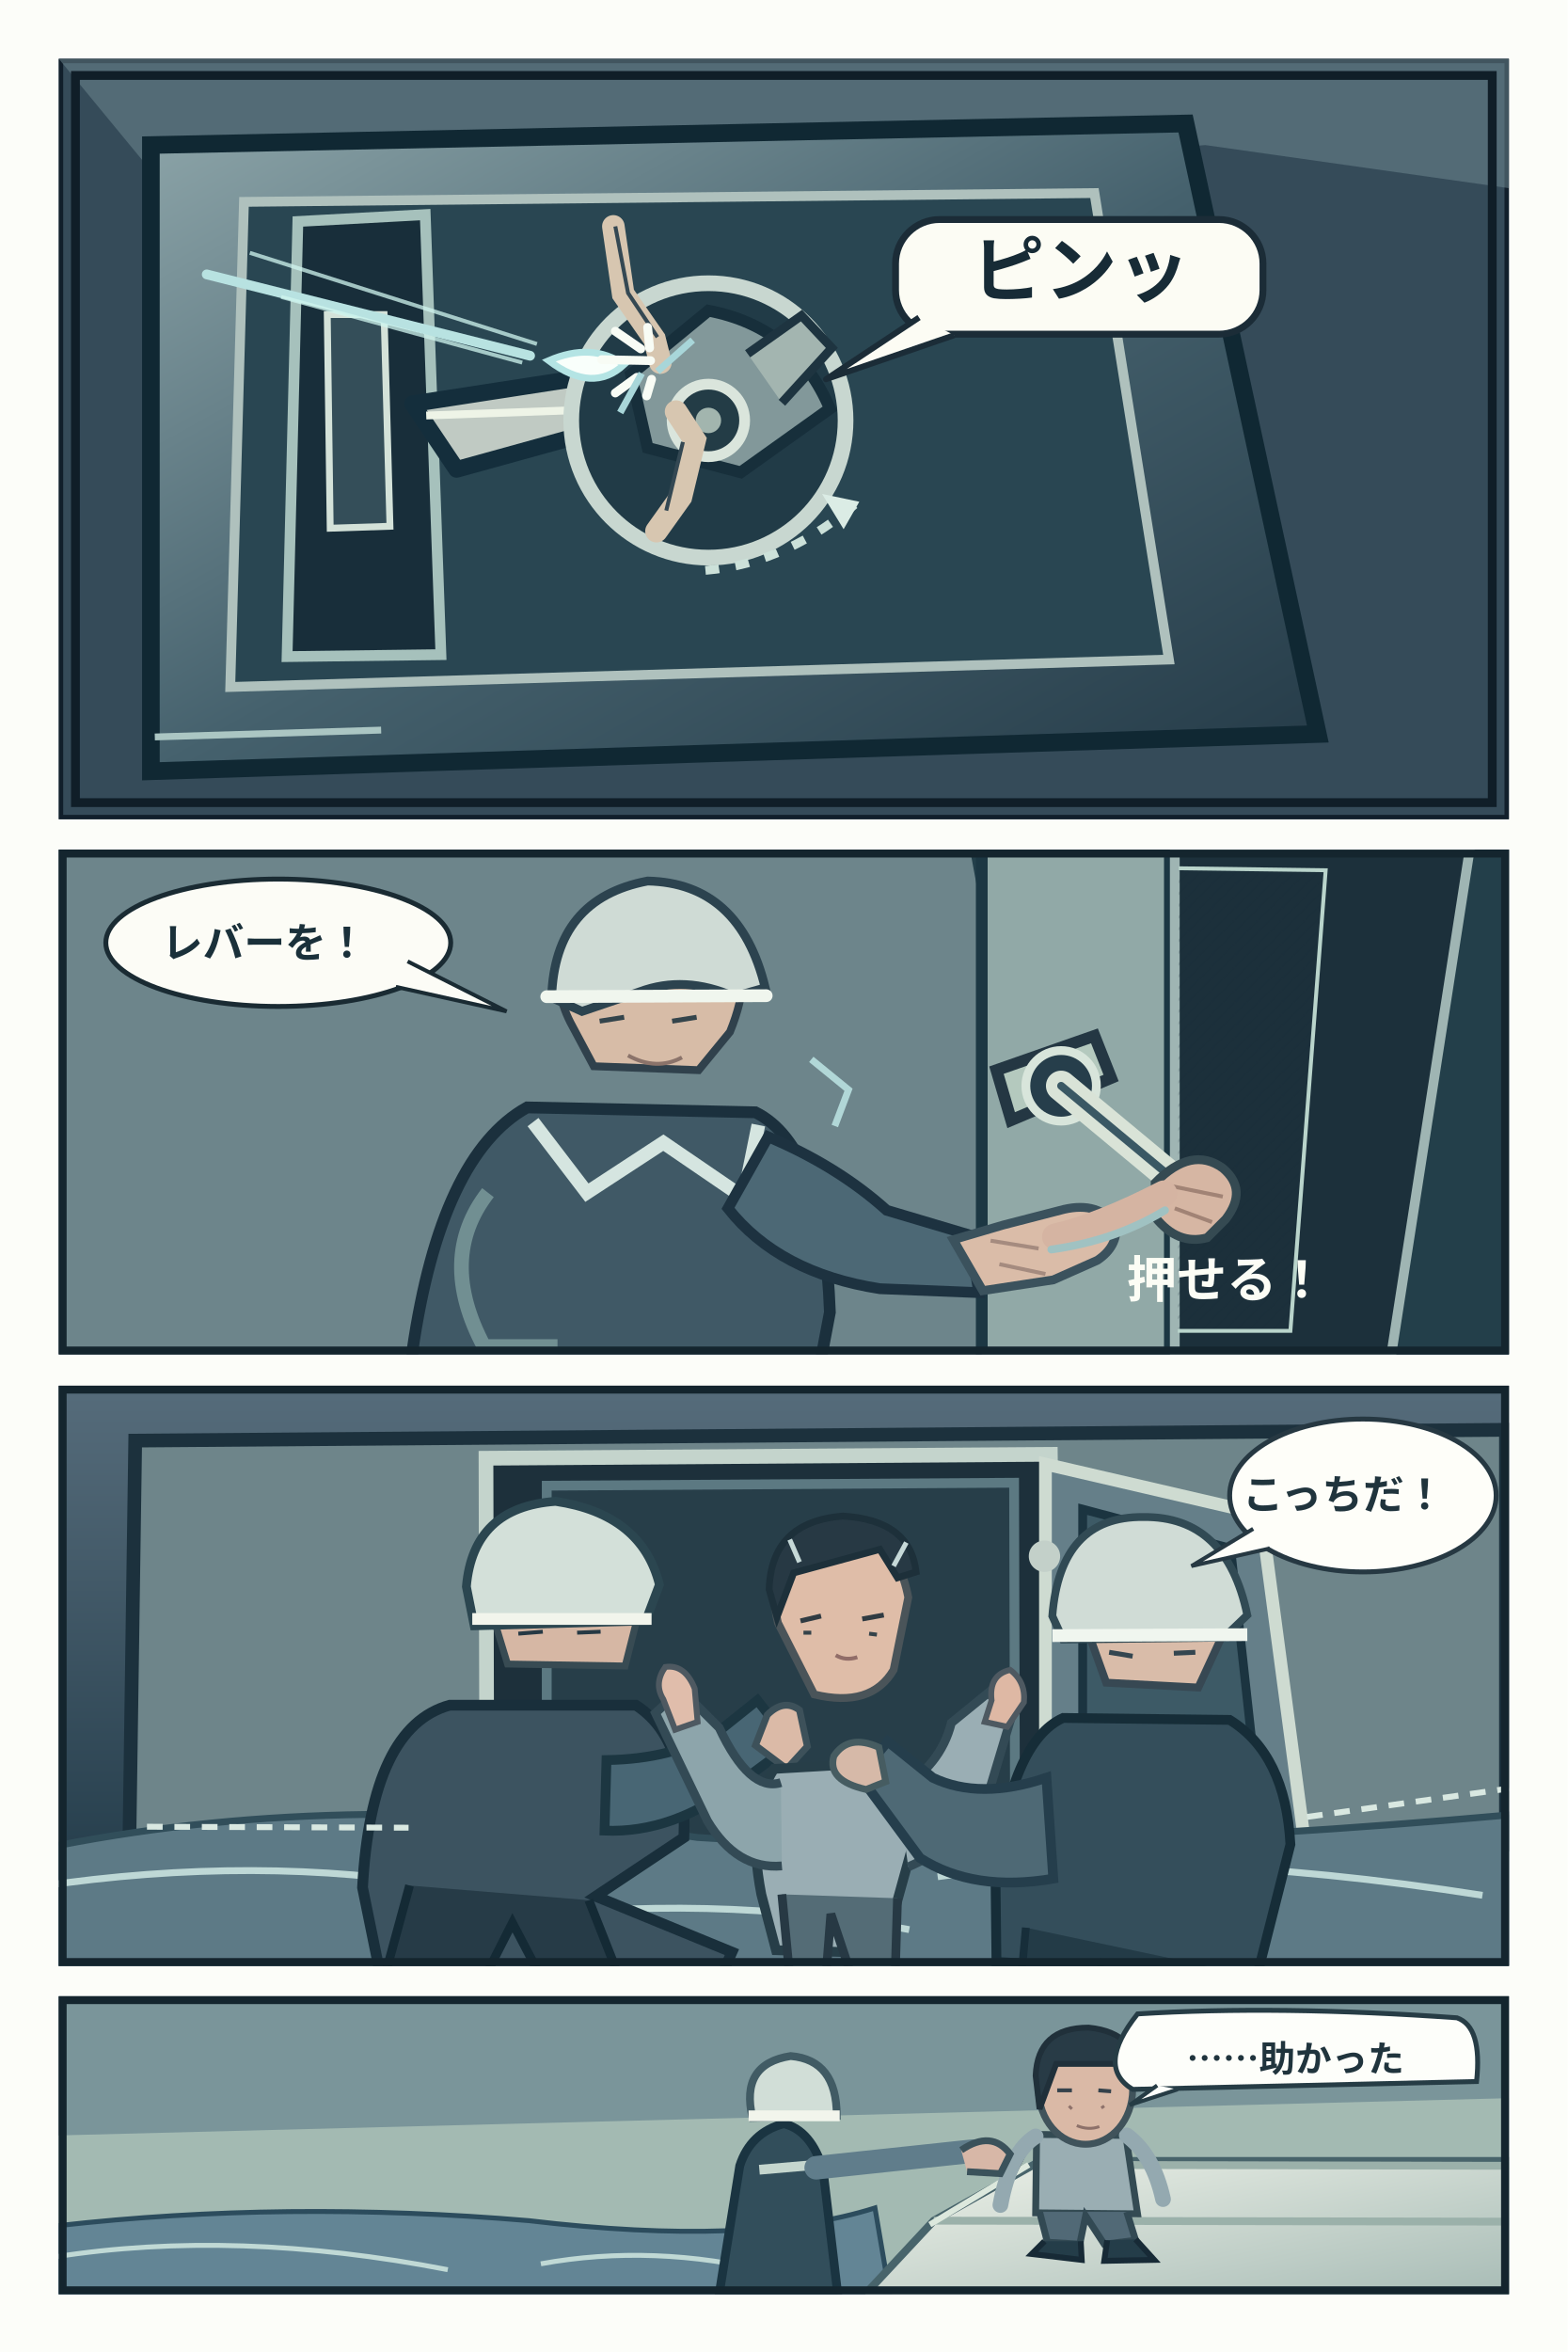
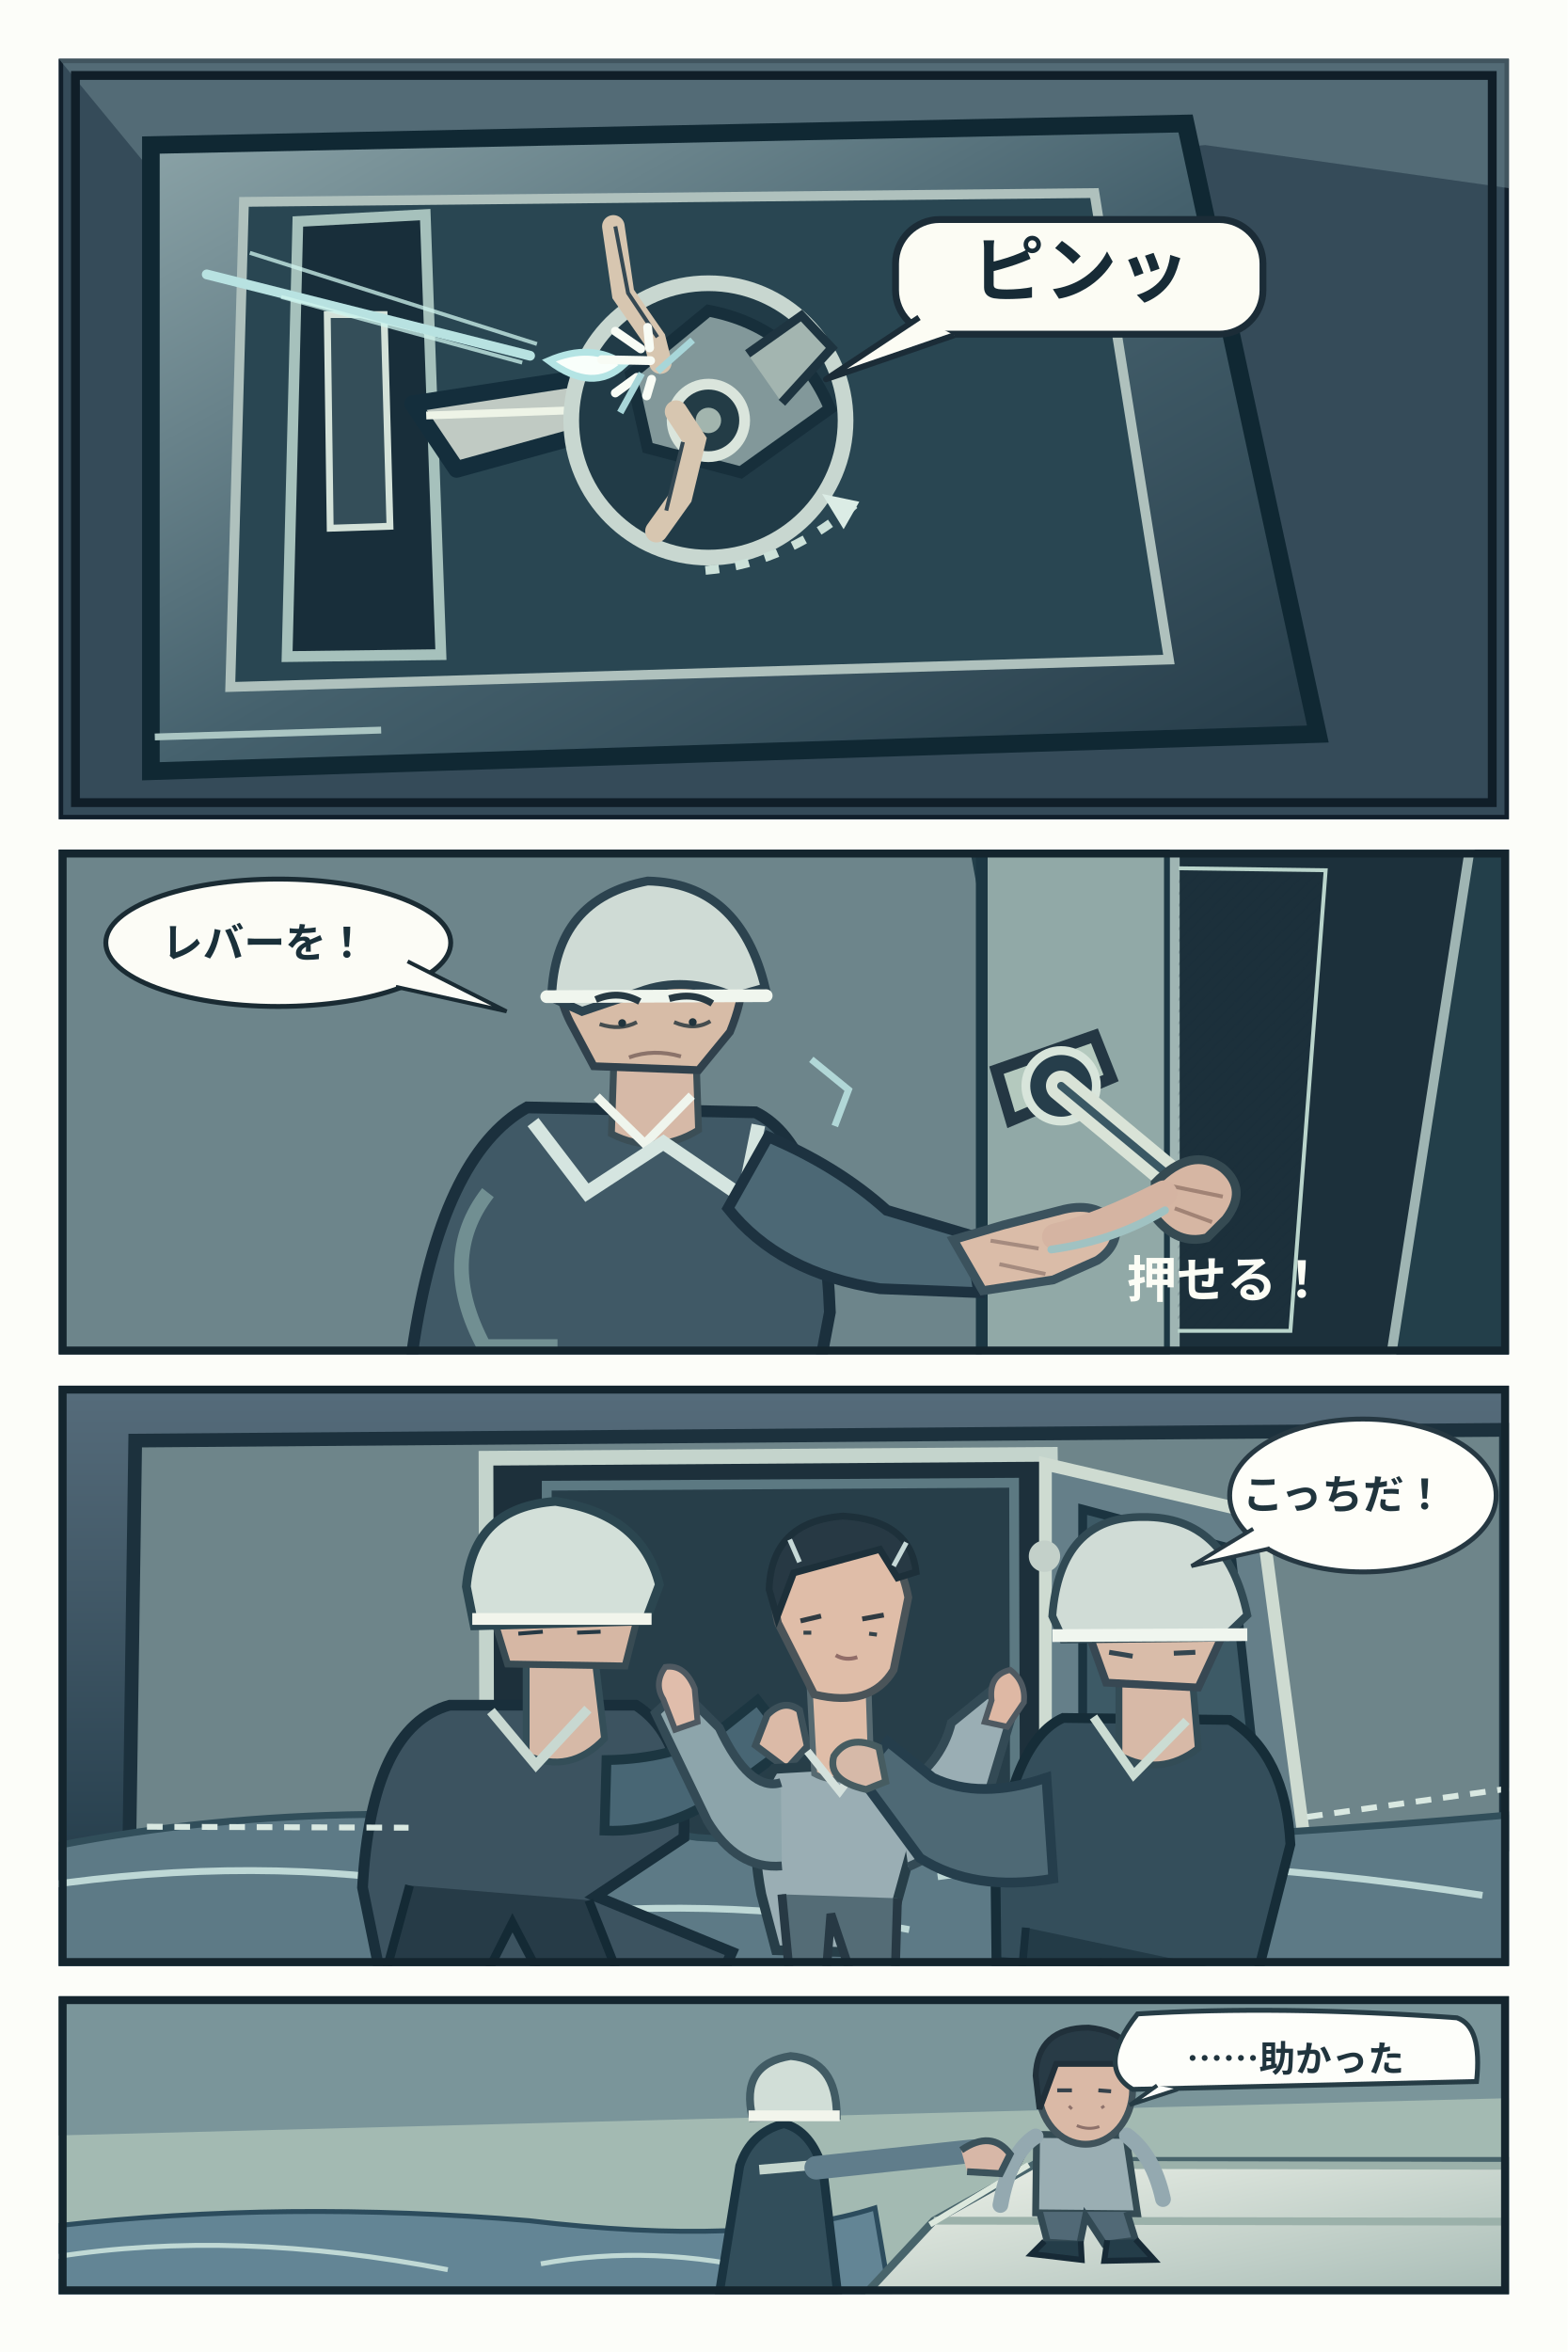
<svg xmlns="http://www.w3.org/2000/svg" width="1600" height="2400" viewBox="0 0 1600 2400">
  <defs>
    <linearGradient id="p03-steel" x1="0" y1="0" x2="1" y2="1">
      <stop stop-color="#8ca4a8" />
      <stop offset=".5" stop-color="#45616d" />
      <stop offset="1" stop-color="#253b48" />
    </linearGradient>
    <linearGradient id="p03-rain" x1="0" y1="0" x2="0" y2="1">
      <stop stop-color="#566c7b" />
      <stop offset="1" stop-color="#1c3543" />
    </linearGradient>
    <linearGradient id="p03-dry" x1="0" y1="0" x2="1" y2="1">
      <stop stop-color="#eef2e9" />
      <stop offset="1" stop-color="#a8bcb6" />
    </linearGradient>
    <pattern id="p03-shade" width="12" height="12" patternUnits="userSpaceOnUse">
      <path d="M0 12L12 0" stroke="#162c38" stroke-width="2" opacity=".17" />
    </pattern>
  </defs>
  <rect width="1600" height="2400" fill="#fcfdf9" />
  <g id="panel-03-1">
    <svg x="60" y="60" width="1480" height="776" viewBox="0 0 1480 776">
      <rect width="1480" height="776" fill="#354b59" stroke="#111f2b" stroke-width="9" />
      <path d="M0 0H1480V132L1170 88L150 182Z" fill="#718b93" opacity=".5" />
      <path d="M94 88L1150 66L1285 689L94 727Z" fill="url(#p03-steel)" stroke="#102833" stroke-width="18" />
      <path d="M189 146L1057 137L1133 613L175 641Z" fill="#294652" stroke="#afc1bd" stroke-width="10" />
      <path d="M244 166L374 159L390 608L233 610Z" fill="#182e3a" stroke="#a6c1bc" stroke-width="11" />
      <path d="M274 261L332 261L338 477L277 479Z" fill="#344e59" stroke="#d4e2d9" stroke-width="7" />
      <path d="M361 352L588 317L652 351L406 419Z" fill="#c0cac3" stroke="#142e3c" stroke-width="17" stroke-linejoin="round" />
      <path d="M375 364L597 356" stroke="#eef4e7" stroke-width="8" />
      <circle cx="663" cy="369" r="140" fill="#213b47" stroke="#c8d7d0" stroke-width="16" />
      <path d="M663 257Q752 274 787 357L696 422L601 397L584 322Z" fill="#82989a" stroke="#172f3b" stroke-width="12" />
      <circle cx="663" cy="369" r="37" fill="#233c46" stroke="#dae5dc" stroke-width="11" />
      <circle cx="663" cy="369" r="13" fill="#a2b5ae" />
      <path d="M703 301L758 262L789 295L738 351" fill="#a3b5b0" stroke="#1e3440" stroke-width="9" />
      <path d="M566 171L576 240L608 286L614 310" fill="none" stroke="#d7c6b0" stroke-width="23" stroke-linecap="round" />
      <path d="M630 360L649 389L635 447L610 482" fill="none" stroke="#d7c6b0" stroke-width="23" stroke-linecap="round" />
      <path d="M568 171L581 239L611 284" fill="none" stroke="#344853" stroke-width="4" />
      <path d="M637 391L620 461" fill="none" stroke="#344853" stroke-width="4" />
      <path d="M151 220L481 303" stroke="#b8e2e1" stroke-width="10" stroke-linecap="round" />
      <path d="M195 198L488 291M227 243L473 310" stroke="#d0f5ef" stroke-width="4" opacity=".75" />
      <path d="M500 308Q544 289 577 312Q545 342 500 308Z" fill="#f9fffb" stroke="#b4e4e4" stroke-width="7" />
      <path d="M554 307L604 308M568 278L594 296M568 341L590 325M601 274L603 295M600 344L605 327" stroke="#f8fcf5" stroke-width="9" stroke-linecap="round" />
      <path d="M611 319L647 287M595 321L573 361" stroke="#a8d6d9" stroke-width="7" />
      <path d="M660 522Q745 515 819 449" stroke="#cce1d9" stroke-width="9" stroke-dasharray="14 17" fill="none" />
      <path d="M817 452L779 444L801 480Z" fill="#dbece5" />
      <rect x="854" y="164" width="375" height="117" rx="45" fill="#fcfcf4" stroke="#1b2c37" stroke-width="7" />
      <text x="932" y="242" font-family="Noto Sans CJK JP,Noto Sans JP,sans-serif" font-size="74" font-weight="800" fill="#172b36">ピンッ</text>
      <path d="M878 264L783 327L914 282" fill="#fcfcf4" stroke="#1b2c37" stroke-width="6" stroke-linejoin="round" />
      <path d="M98 692L329 685" stroke="#abc6c3" stroke-width="7" />
      <rect x="17" y="17" width="1446" height="742" fill="none" stroke="#101e28" stroke-width="9" />
    </svg>
  </g>
  <g id="panel-03-2">
    <svg x="60" y="867" width="1480" height="515" viewBox="0 0 1480 515">
      <rect width="1480" height="515" fill="#6d858b" stroke="#14252e" stroke-width="9" />
      <path d="M930 0L1480 0V515L1026 515Z" fill="#233f4a" />
      <path d="M942 0L1134 0L1134 515L942 515Z" fill="#91a9a7" stroke="#1c3743" stroke-width="12" />
      <path d="M1139 0L1440 0L1360 515L1139 515Z" fill="#1c303b" stroke="#9fb5b3" stroke-width="10" />
      <path d="M1143 19L1293 21L1257 491L1142 491" fill="url(#p03-shade)" stroke="#b9d4cb" stroke-width="4" />
      <path d="M957 225L1057 190L1074 233L972 276Z" fill="#b4c9be" stroke="#243743" stroke-width="12" />
      <circle cx="1023" cy="241" r="36" fill="#263e4b" stroke="#d8e5db" stroke-width="9" />
      <path d="M1023 241L1171 364" fill="none" stroke="#d9e3d7" stroke-width="31" stroke-linecap="round" />
      <path d="M1023 241L1171 364" fill="none" stroke="#3a5864" stroke-width="8" stroke-linecap="round" />
      <path d="M1119 340Q1156 302 1188 325Q1214 347 1191 377L1172 396Q1142 404 1119 375Z" fill="#d6b6a3" stroke="#354a52" stroke-width="9" />
      <path d="M1134 343L1188 354M1139 366L1177 380" stroke="#a18375" stroke-width="4" />
      <g transform="translate(610 256)">
        <path d="M-132 7Q-220 56-249 255L-249 374H147L177 216Q171 47 101 12Z" fill="#405966" stroke="#1b303d" stroke-width="12" />
+         <path d="M-43-55L-46 34Q-1 57 43 30L40-56Z" fill="#d6b9a7" stroke="#3b4e56" stroke-width="7" />
+         <path d="M-61-4L-12 44L36-5" fill="none" stroke="#eff5ed" stroke-width="9" />
        <path d="M-126 22L-71 94L7 43L89 99L104 25" stroke="#d5e5e0" stroke-width="14" fill="none" />
        <path d="M-172 94Q-224 161-176 251L-101 251" fill="none" stroke="#718f92" stroke-width="15" />
        <path d="M114 37Q185 67 235 112L319 137L329 196L228 192Q125 176 73 110Z" fill="#4c6875" stroke="#1d3240" stroke-width="11" />
        <path d="M303 142L354 127L416 111Q451 103 469 127Q471 149 450 163L405 183L333 194Z" fill="#dabca8" stroke="#3b525d" stroke-width="9" />
        <path d="M341 143L390 151M350 167L397 177" stroke="#a58b7f" stroke-width="4" />
        <path d="M-88-80Q-122-148-56-194Q17-233 78-170Q100-131 75-70L43-31L-64-35Z" fill="#d7bca7" stroke="#30414c" stroke-width="8" />
        <path d="M-107-105Q-104-206-9-224Q85-222 111-115L79-106Q29-128-17-111L-76-91Z" fill="#cfdbd5" stroke="#2c434f" stroke-width="9" />
        <path d="M-112-106L112-107" stroke="#f0f6ee" stroke-width="13" stroke-linecap="round" />
-         <path d="M-58-81L-33-85M16-81L41-85" stroke="#34444b" stroke-width="5" />
-         <path d="M-29-46Q0-30 26-44" stroke="#8b736a" stroke-width="4" fill="none" />
+         <path d="M-62-103Q-39-113-17-101M13-104Q38-111 57-99" stroke="#273943" stroke-width="7" fill="none" />
+         <path d="M-58-78Q-37-71-20-80M18-80Q39-71 55-81" stroke="#454d4f" stroke-width="4" fill="none" />
+         <circle cx="-35" cy="-79" r="4" fill="#21343d" />
+         <circle cx="37" cy="-80" r="4" fill="#21343d" />
+         <path d="M-28-44Q-3-53 25-45" stroke="#8b736a" stroke-width="4" fill="none" />
      </g>
      <path d="M1017 395Q1064 384 1128 351" fill="none" stroke="#d5b4a2" stroke-width="27" stroke-linecap="round" />
      <path d="M1013 408Q1078 399 1129 368" fill="none" stroke="#a0c2c2" stroke-width="8" stroke-linecap="round" />
      <path d="M768 214L806 245L792 282" fill="none" stroke="#b1d7d7" stroke-width="7" />
      <ellipse cx="224" cy="95" rx="176" ry="65" fill="#fcfcf6" stroke="#1a2b33" stroke-width="5" />
      <text x="105" y="110" fill="#1a303a" font-family="Noto Sans CJK JP,Noto Sans JP,sans-serif" font-size="42" font-weight="700">レバーを！</text>
      <path d="M356 114L457 165L344 140" fill="#fcfcf6" stroke="#1a2b33" stroke-width="4" />
      <text x="1090" y="457" fill="#fcfdf5" font-family="Noto Sans CJK JP,Noto Sans JP,sans-serif" font-size="51" font-weight="800">押せる！</text>
      <rect x="4" y="4" width="1472" height="507" fill="none" stroke="#14252e" stroke-width="8" />
    </svg>
  </g>
  <g id="panel-03-3">
    <svg x="60" y="1414" width="1480" height="592" viewBox="0 0 1480 592">
      <rect width="1480" height="592" fill="url(#p03-rain)" stroke="#14252e" stroke-width="9" />
      <path d="M78 56L1477 45L1477 468L72 469Z" fill="#6e858a" stroke="#1c313d" stroke-width="14" />
      <path d="M436 74L1012 70L1017 503L437 501Z" fill="#1d303b" stroke="#c4d4cc" stroke-width="15" />
      <path d="M498 102L975 99L976 465L498 464Z" fill="#273e49" stroke="#5c7982" stroke-width="10" />
      <path d="M1007 80L1227 131L1275 492L1007 491Z" fill="#657f89" stroke="#cedbd1" stroke-width="13" />
      <path d="M1045 126L1196 166L1227 448L1045 451Z" fill="#3d5a66" stroke="#1b3440" stroke-width="9" />
      <path d="M1046 160L1199 204M1059 420L1216 424" stroke="#a2b9b4" stroke-width="5" />
      <circle cx="1006" cy="174" r="16" fill="#c3d0c9" />
      <circle cx="1006" cy="386" r="16" fill="#c3d0c9" />
      <path d="M0 469Q303 410 652 461Q985 482 1480 438V592H0Z" fill="#5d7a86" stroke="#314e5a" stroke-width="7" />
      <path d="M-20 511Q203 478 401 512M444 545Q667 517 868 555M897 501Q1128 469 1453 520" stroke="#bed8d6" stroke-width="7" fill="none" />
      <g transform="translate(515 344)">
        <path d="M-116-18Q-196 4-205 168L-185 266L30 263L149 286L172 234L33 177L123 117Q127 16 74-18Z" fill="#3c5360" stroke="#192f3b" stroke-width="11" />
+         <path d="M-38-72L-38 33Q7 53 42 16L32-68Z" fill="#d6b9a7" stroke="#344e58" stroke-width="7" />
+         <path d="M-74-12L-28 43L25-14" fill="none" stroke="#c8d8d1" stroke-width="10" />
        <path d="M-157 166L-184 265L-89 277L-52 204L-20 265L56 257L26 181" fill="#263b47" stroke="#142a35" stroke-width="9" />
        <path d="M44 38Q112 37 158 9L198-23L233 22L180 61Q112 113 42 110Z" fill="#486674" stroke="#1c3641" stroke-width="10" />
        <path d="M208-8Q225-25 241-13L249 24L228 47L196 23Z" fill="#dbbaa7" stroke="#3d515a" stroke-width="7" />
        <path d="M-74-116Q-91-183-19-201Q64-195 77-113L63-58L-57-60Z" fill="#d6b7a4" stroke="#384b53" stroke-width="7" />
        <path d="M-99-139Q-92-220-8-226Q80-213 98-141L84-104L-91-99Z" fill="#d3e0d9" stroke="#2b4650" stroke-width="9" />
        <path d="M-93-106L90-106" stroke="#f2f5ec" stroke-width="12" />
        <path d="M-46-91L-21-93M14-92L38-93" stroke="#263944" stroke-width="4" />
      </g>
      <g transform="translate(795 301)">
        <path d="M-65 90Q-94 135-78 218L-63 275L46 278L79 159Q76 96 56 83Z" fill="#9aaeb4" stroke="#273e48" stroke-width="10" />
+         <path d="M-29 0L-24 95Q3 110 34 86L31-6Z" fill="#dfbda8" stroke="#566970" stroke-width="6" />
+         <path d="M-31 72L2 113L33 72" stroke="#d4e1dc" stroke-width="8" fill="none" />
        <path d="M-57 218L-47 323L-14 327L-7 238L22 325L58 321L61 222" fill="#546c76" stroke="#273944" stroke-width="9" />
        <path d="M-55 320L-67 336L-6 342L-12 319M24 319L22 346L80 343L60 319" fill="#243e49" stroke="#162b37" stroke-width="7" />
        <path d="M-58 104Q-90 114-121 48L-160 9L-186 33L-133 143Q-103 193-57 189" fill="#8da5ab" stroke="#334a55" stroke-width="9" />
        <path d="M61 112Q105 87 116 43L154 12L176 41L149 131Q126 166 72 190" fill="#9aaeb4" stroke="#334a55" stroke-width="9" />
        <path d="M-178 19Q-188 3-176-14Q-156-17-146 8L-143 42L-166 50Z" fill="#e0bdab" stroke="#4e5961" stroke-width="6" />
        <path d="M157 20Q154-6 176-11Q192 1 190 22L173 47L150 42Z" fill="#deb8a4" stroke="#4e5961" stroke-width="6" />
        <path d="M-61-59Q-77-122-15-147Q57-163 72-85L57-11Q34 28-24 14Z" fill="#dfbda8" stroke="#4a5459" stroke-width="8" />
        <path d="M-70-93Q-68-162 5-168Q74-164 80-111L61-105L43-134L-45-110L-62-65Z" fill="#273944" stroke="#1d303a" stroke-width="7" />
        <path d="M-38-61L-17-66M25-63L47-67" stroke="#303b42" stroke-width="5" />
        <path d="M-35-49L-27-49M32-48L40-47" stroke="#35434a" stroke-width="4" />
        <path d="M-2-26Q8-20 20-24" fill="none" stroke="#916d68" stroke-width="4" />
        <path d="M-39-121L-49-144M57-117L70-141" stroke="#c6d9d8" stroke-width="5" />
      </g>
      <g transform="translate(1116 350)">
        <path d="M-91-11Q-144 13-160 149L-159 238L107 252L141 118Q136 26 79-9Z" fill="#344e5b" stroke="#162d38" stroke-width="10" />
+         <path d="M-34-55L-34 27Q8 50 47 20L40-62Z" fill="#d7b9a7" stroke="#334c56" stroke-width="7" />
+         <path d="M-60-12L-19 47L35-8" fill="none" stroke="#cbdcd3" stroke-width="9" />
        <path d="M-129 203L-139 312L-83 317L-53 245L-30 316L47 309L65 244" fill="#233b47" stroke="#172e3a" stroke-width="8" />
        <path d="M-108 50Q-176 73-224 50L-270 13L-299 48L-237 132Q-182 167-101 153Z" fill="#4e6975" stroke="#253e4c" stroke-width="10" />
        <path d="M-279 19Q-310 5-325 28Q-332 53-292 62L-272 54Z" fill="#d6b9a8" stroke="#465c61" stroke-width="7" />
        <path d="M-66-100Q-95-182-7-190Q86-183 72-96L47-42L-47-47Z" fill="#d9bca9" stroke="#374853" stroke-width="8" />
        <path d="M-102-115Q-94-217-9-216Q76-217 97-116L73-93L-91-91Z" fill="#d0dcd6" stroke="#314a54" stroke-width="8" />
        <path d="M-102-95L97-96" stroke="#f0f6ef" stroke-width="13" />
        <path d="M-44-78L-20-74M22-77L44-78" stroke="#344650" stroke-width="5" />
      </g>
      <path d="M90 450L357 451M1274 440L1480 411" stroke="#d9e8e1" stroke-width="6" stroke-dasharray="16 12" fill="none" />
      <ellipse cx="1331" cy="112" rx="136" ry="78" fill="#fefef9" stroke="#263842" stroke-width="5" />
      <path d="M1219 146L1156 184L1236 166" fill="#fefef9" stroke="#263842" stroke-width="4" />
      <text x="1208" y="126" font-family="Noto Sans CJK JP,Noto Sans JP,sans-serif" font-size="42" font-weight="700" fill="#20343d">こっちだ！</text>
      <rect x="4" y="4" width="1472" height="584" fill="none" stroke="#14252e" stroke-width="8" />
    </svg>
  </g>
  <g id="panel-03-4">
    <svg x="60" y="2037" width="1480" height="304" viewBox="0 0 1480 304">
      <rect width="1480" height="304" fill="#7a959a" stroke="#14252e" stroke-width="8" />
      <path d="M0 142L1480 104V304H0Z" fill="#a3bab2" />
      <path d="M0 234Q231 208 480 229Q707 256 833 216L848 304H0Z" fill="#638595" stroke="#2c4c5d" stroke-width="5" />
      <path d="M-4 266Q180 237 397 279M492 273Q607 252 729 282" stroke="#c0d9d5" stroke-width="5" fill="none" />
      <path d="M823 304L893 229L1002 168L1480 168V304Z" fill="url(#p03-dry)" stroke="#48646b" stroke-width="8" />
      <path d="M893 229L1480 230M995 172L1480 173" stroke="#9bb1aa" stroke-width="8" />
      <path d="M889 233L990 172" stroke="#dce8dd" stroke-width="6" />
      <g transform="translate(1048 137)">
        <path d="M-50 4L41 5L53 85L-51 84Z" fill="#9aaeb3" stroke="#344b53" stroke-width="7" />
        <path d="M-47 83L-39 114L-6 116L0 87L19 116L51 112L42 83" fill="#516976" stroke="#324953" stroke-width="7" />
        <path d="M-42 113L-55 126L-4 132L-5 113M22 112L19 133L70 132L51 111" fill="#243d49" stroke="#172a36" stroke-width="6" />
        <path d="M-51 6Q-77 22-87 76M42 5Q69 25 79 70" stroke="#94a9b0" stroke-width="16" stroke-linecap="round" />
        <ellipse cx="0" cy="-42" rx="48" ry="56" fill="#dab9a6" stroke="#40535b" stroke-width="7" />
        <path d="M-51-56Q-49-105 3-105Q55-100 55-50L37-68L-30-68L-47-22Z" fill="#283b46" stroke="#20303a" stroke-width="6" />
        <path d="M-29-41L-14-41M13-41L26-40" stroke="#35424b" stroke-width="4" />
        <path d="M-17-25L-14-22M16-23L19-25M-9-5Q3 0 14-4" stroke="#8d716a" stroke-width="3" fill="none" />
      </g>
      <path d="M674 304L695 173Q706 139 740 130Q768 137 780 177L795 304Z" fill="#324e5b" stroke="#1a3441" stroke-width="9" />
      <path d="M715 177L773 172" stroke="#c5d6ce" stroke-width="10" />
      <path d="M708 124Q695 69 747 61Q794 65 794 122Z" fill="#d1ded7" stroke="#415b64" stroke-width="8" />
      <path d="M704 122L797 122" stroke="#f2f5ec" stroke-width="11" />
      <path d="M773 175L933 158" stroke="#607d8b" stroke-width="24" stroke-linecap="round" />
      <path d="M921 157Q952 136 971 161L961 181L927 179" fill="#d7b7a7" stroke="#3b525b" stroke-width="7" />
      <path d="M1101 18Q1245 9 1427 22Q1453 31 1447 87L1096 95Q1058 72 1101 18Z" fill="#fdfefa" stroke="#263c45" stroke-width="5" />
      <path d="M1121 91L1093 111L1142 95" fill="#fdfefa" stroke="#263c45" stroke-width="4" />
      <text x="1151" y="77" font-family="Noto Sans CJK JP,Noto Sans JP,sans-serif" font-size="37" font-weight="700" fill="#20343d">……助かった</text>
      <rect x="4" y="4" width="1472" height="296" fill="none" stroke="#14252e" stroke-width="8" />
    </svg>
  </g>
</svg>
